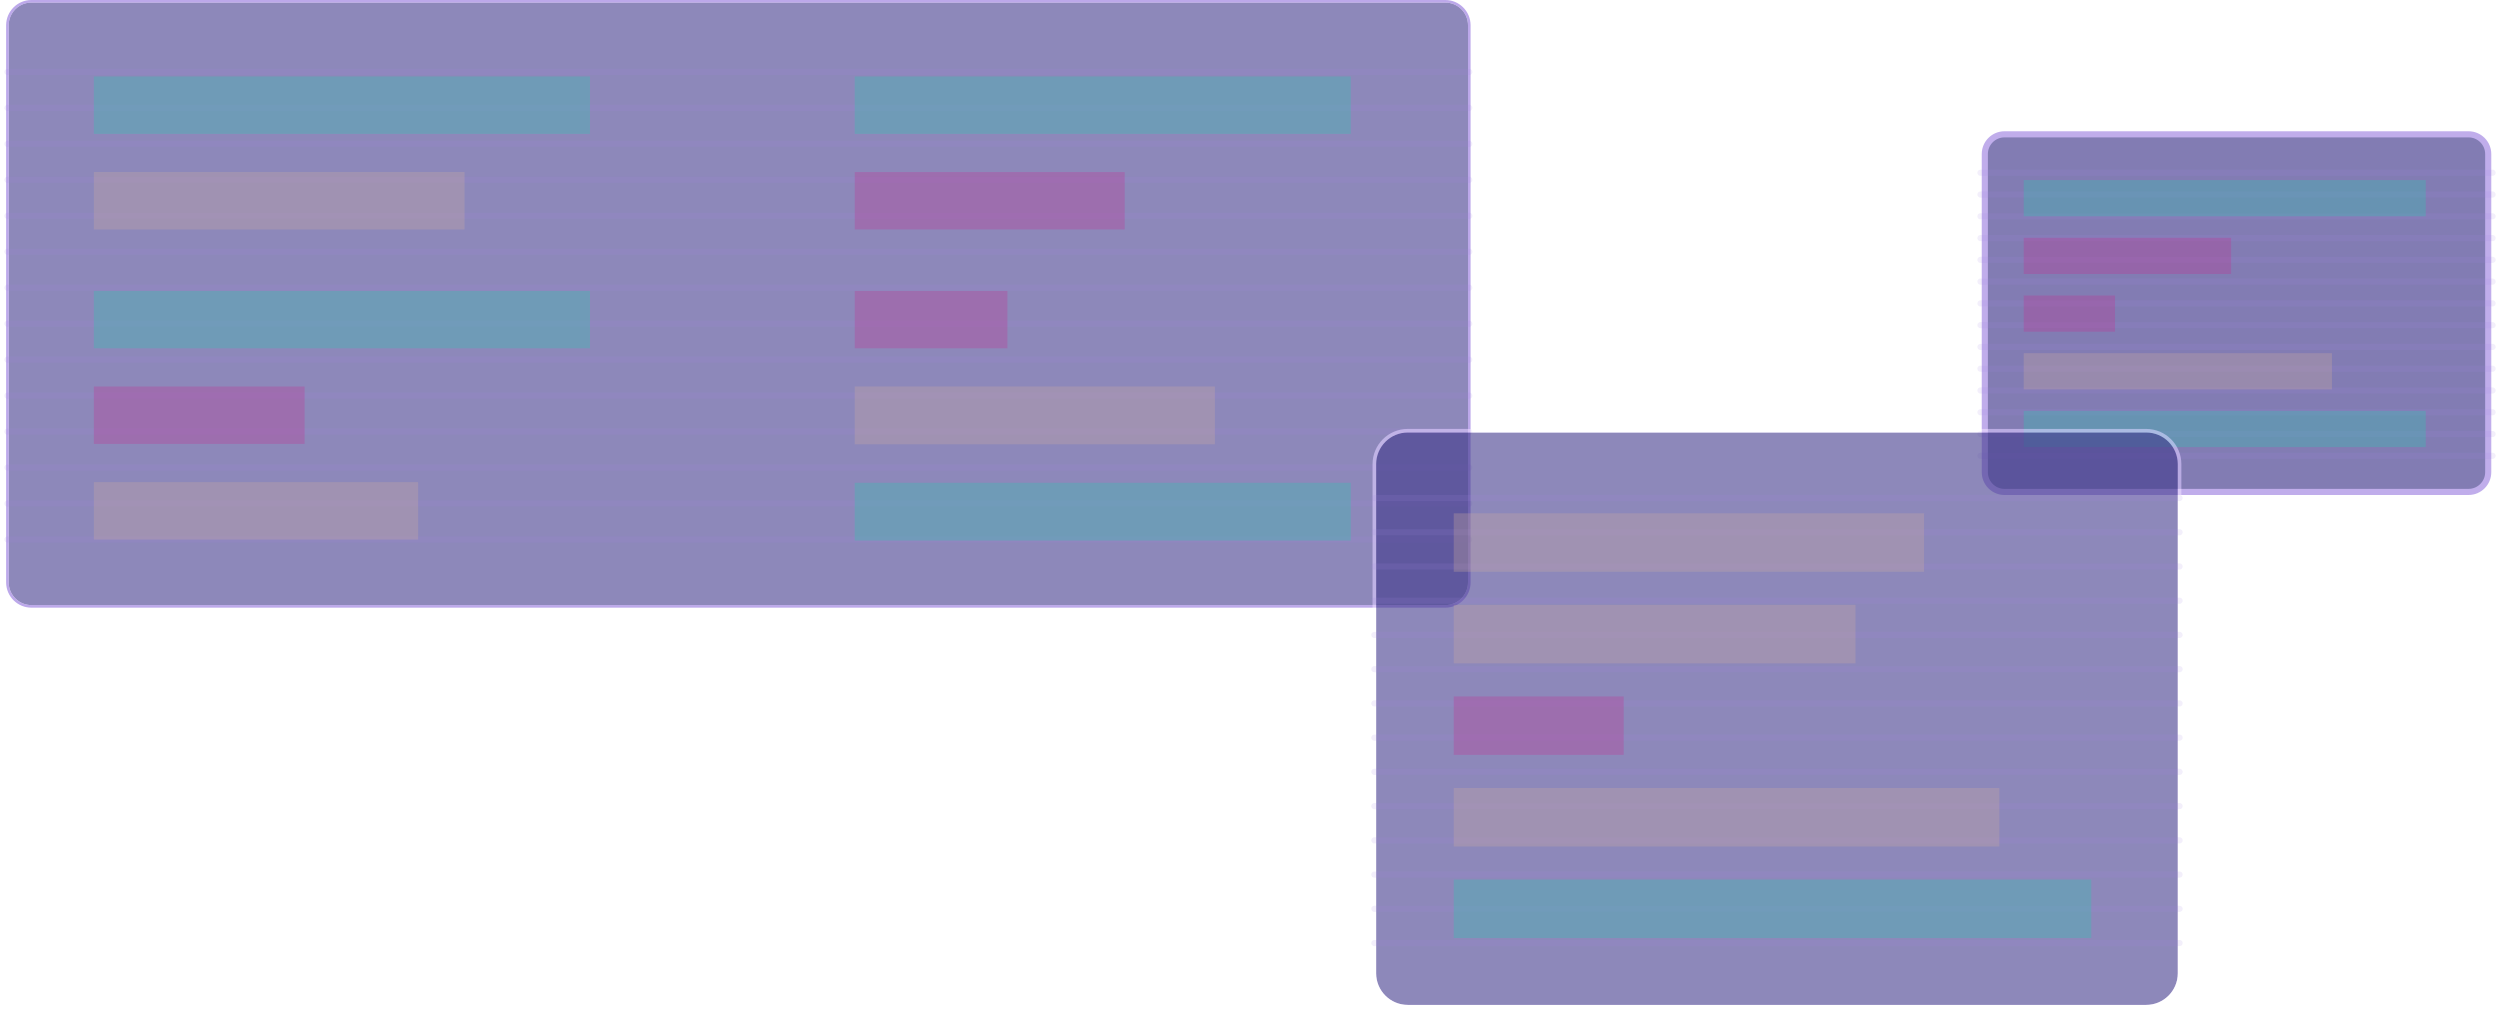
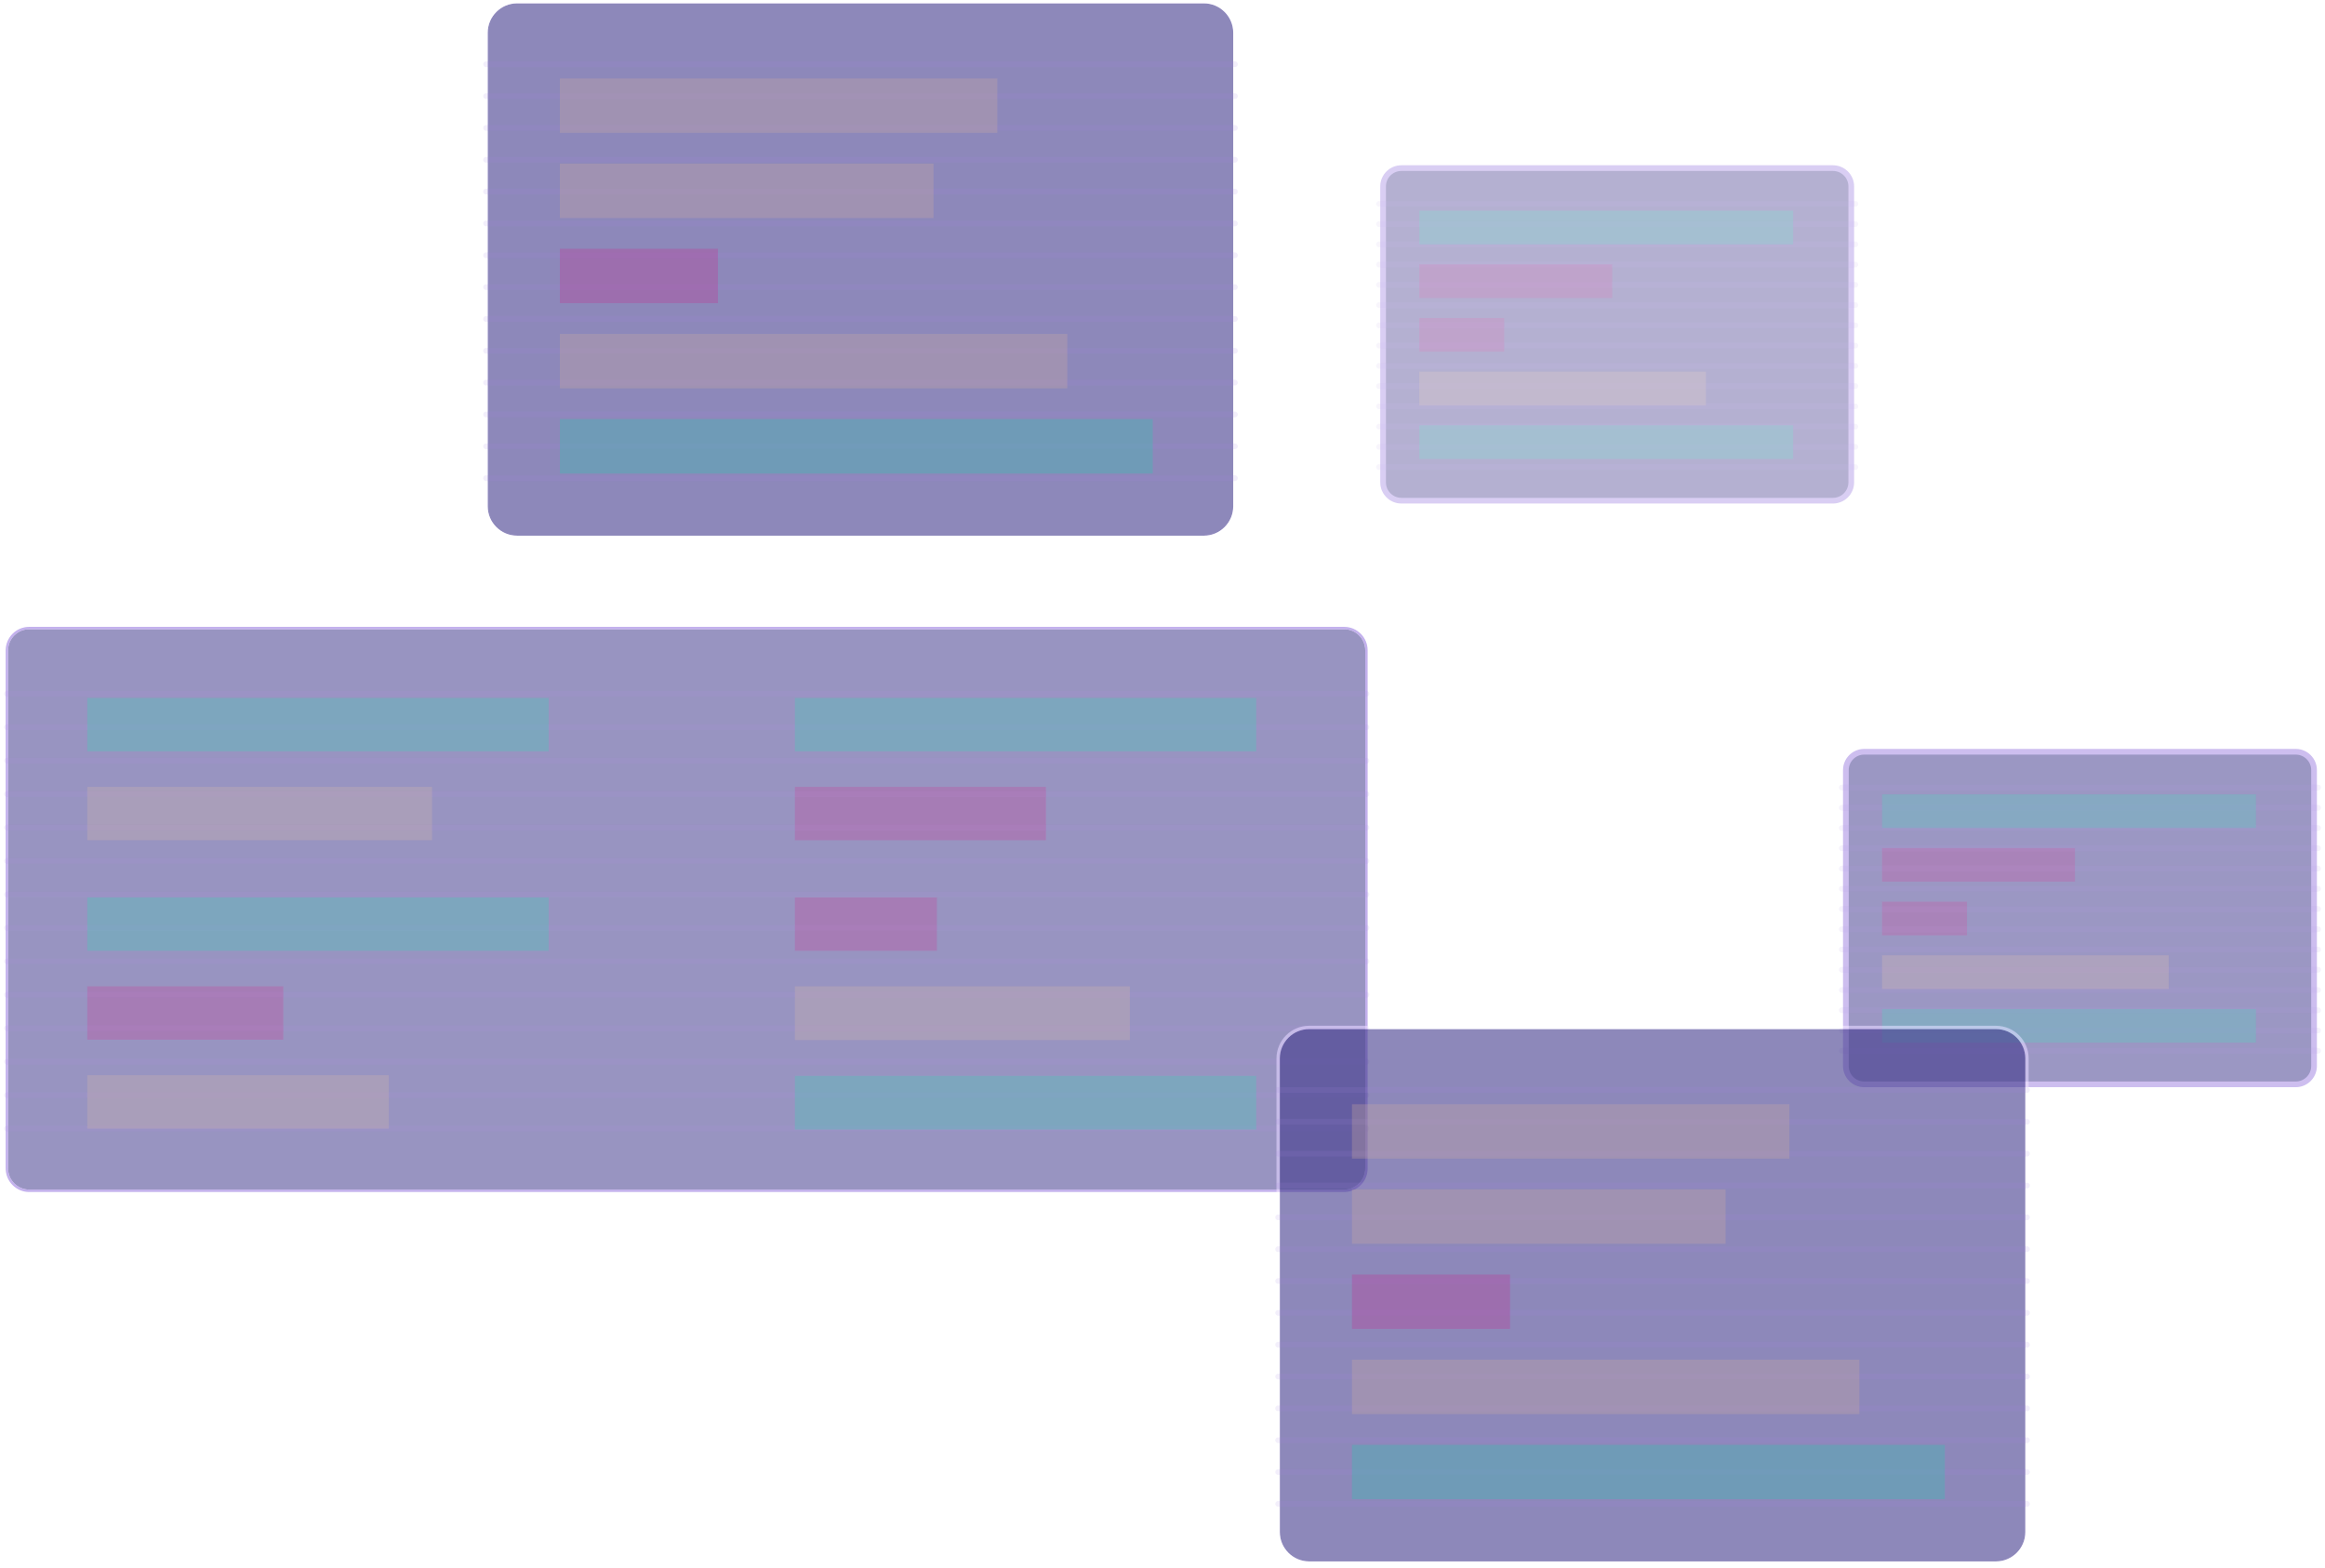
- <svg xmlns="http://www.w3.org/2000/svg" width="408" height="165" viewBox="0 0 408 165" fill="none">
+ <svg xmlns="http://www.w3.org/2000/svg" width="408" height="275" viewBox="0 0 408 275" fill="none">
+   <g opacity="0.9">
+     <g opacity="0.6">
+       <path d="M239.579 114.124V205.047C239.579 207.089 237.918 208.752 235.874 208.752H5.126C3.084 208.752 1.421 207.089 1.421 205.047V114.124C1.421 112.082 3.084 110.421 5.126 110.421H235.874C237.918 110.421 239.579 112.082 239.579 114.124Z" fill="#41388C" />
+     </g>
+     <g opacity="0.7">
+       <path d="M235.874 110H5.126C2.85 110 1 111.85 1 114.124V205.047C1 207.322 2.85 209.173 5.126 209.173H235.874C238.149 209.173 240 207.322 240 205.047V114.124C240 111.85 238.149 110 235.874 110ZM239.579 205.047C239.579 207.089 237.918 208.752 235.874 208.752H5.126C3.084 208.752 1.421 207.089 1.421 205.047V114.124C1.421 112.082 3.084 110.421 5.126 110.421H235.874C237.918 110.421 239.579 112.082 239.579 114.124V205.047Z" fill="#9F83E1" />
+     </g>
+     <g opacity="0.13">
+       <g style="mix-blend-mode:screen">
+         <path d="M1.211 198.047H239.79" stroke="#9F83E1" stroke-linecap="round" stroke-linejoin="round" />
+       </g>
+       <g style="mix-blend-mode:screen">
+         <path d="M1.211 192.177H239.79" stroke="#9F83E1" stroke-linecap="round" stroke-linejoin="round" />
+       </g>
+       <g style="mix-blend-mode:screen">
+         <path d="M1.211 186.308H239.79" stroke="#9F83E1" stroke-linecap="round" stroke-linejoin="round" />
+       </g>
+       <g style="mix-blend-mode:screen">
+         <path d="M1.211 180.439H239.79" stroke="#9F83E1" stroke-linecap="round" stroke-linejoin="round" />
+       </g>
+       <g style="mix-blend-mode:screen">
+         <path d="M1.211 174.569H239.79" stroke="#9F83E1" stroke-linecap="round" stroke-linejoin="round" />
+       </g>
+       <g style="mix-blend-mode:screen">
+         <path d="M1.211 168.7H239.79" stroke="#9F83E1" stroke-linecap="round" stroke-linejoin="round" />
+       </g>
+       <g style="mix-blend-mode:screen">
+         <path d="M1.211 162.831H239.79" stroke="#9F83E1" stroke-linecap="round" stroke-linejoin="round" />
+       </g>
+       <g style="mix-blend-mode:screen">
+         <path d="M1.211 156.961H239.79" stroke="#9F83E1" stroke-linecap="round" stroke-linejoin="round" />
+       </g>
+       <g style="mix-blend-mode:screen">
+         <path d="M1.211 151.092H239.79" stroke="#9F83E1" stroke-linecap="round" stroke-linejoin="round" />
+       </g>
+       <g style="mix-blend-mode:screen">
+         <path d="M1.211 145.223H239.79" stroke="#9F83E1" stroke-linecap="round" stroke-linejoin="round" />
+       </g>
+       <g style="mix-blend-mode:screen">
+         <path d="M1.211 139.353H239.79" stroke="#9F83E1" stroke-linecap="round" stroke-linejoin="round" />
+       </g>
+       <g style="mix-blend-mode:screen">
+         <path d="M1.211 133.484H239.79" stroke="#9F83E1" stroke-linecap="round" stroke-linejoin="round" />
+       </g>
+       <g style="mix-blend-mode:screen">
+         <path d="M1.211 127.614H239.79" stroke="#9F83E1" stroke-linecap="round" stroke-linejoin="round" />
+       </g>
+       <g style="mix-blend-mode:screen">
+         <path d="M1.211 121.745H239.79" stroke="#9F83E1" stroke-linecap="round" stroke-linejoin="round" />
+       </g>
+     </g>
+     <g opacity="0.3">
+       <path d="M68.235 188.681H15.32V198.049H68.235V188.681Z" fill="#CCAB9E" />
+       <g style="mix-blend-mode:hard-light">
+         <path d="M96.281 157.477H15.32V166.845H96.281V157.477Z" fill="#28CAAF" />
+       </g>
+       <path d="M75.809 138.08H15.32V147.448H75.809V138.08Z" fill="#CCAB9E" />
+       <g style="mix-blend-mode:hard-light">
+         <path d="M96.281 122.48H15.32V131.848H96.281V122.48Z" fill="#28CAAF" />
+       </g>
+       <g style="mix-blend-mode:hard-light" opacity="0.9">
+         <path d="M49.715 173.079H15.32V182.447H49.715V173.079Z" fill="#CA288F" />
+       </g>
+       <g style="mix-blend-mode:hard-light" opacity="0.9">
+         <path d="M183.551 138.08H139.49V147.448H183.551V138.08Z" fill="#CA288F" />
+       </g>
+       <g style="mix-blend-mode:hard-light" opacity="0.9">
+         <path d="M164.41 157.477H139.49V166.845H164.41V157.477Z" fill="#CA288F" />
+       </g>
+       <g style="mix-blend-mode:hard-light">
+         <path d="M220.451 122.48H139.49V131.848H220.451V122.48Z" fill="#28CAAF" />
+       </g>
+       <g style="mix-blend-mode:hard-light">
+         <path d="M220.451 188.788H139.49V198.22H220.451V188.788Z" fill="#28CAAF" />
+       </g>
+       <path d="M198.266 173.079H139.49V182.51H198.266V173.079Z" fill="#CCAB9E" />
+     </g>
+   </g>
+   <g opacity="0.8">
+     <g opacity="0.66">
+       <path d="M406.078 135.132V187.071C406.078 188.841 404.636 190.283 402.866 190.283H327.132C325.362 190.283 323.922 188.841 323.922 187.071V135.132C323.922 133.362 325.362 131.922 327.132 131.922H402.866C404.636 131.922 406.078 133.362 406.078 135.132Z" fill="#41388C" stroke="#9F83E1" />
+     </g>
+     <path opacity="0.13" d="M323.211 184.386H406.789" stroke="#9F83E1" stroke-linecap="round" stroke-linejoin="round" />
+     <path opacity="0.13" d="M323.211 180.832H406.789" stroke="#9F83E1" stroke-linecap="round" stroke-linejoin="round" />
+     <path opacity="0.13" d="M323.211 177.28H406.789" stroke="#9F83E1" stroke-linecap="round" stroke-linejoin="round" />
+     <path opacity="0.13" d="M323.211 173.727H406.789" stroke="#9F83E1" stroke-linecap="round" stroke-linejoin="round" />
+     <path opacity="0.13" d="M323.211 170.173H406.789" stroke="#9F83E1" stroke-linecap="round" stroke-linejoin="round" />
+     <path opacity="0.13" d="M323.211 166.621H406.789" stroke="#9F83E1" stroke-linecap="round" stroke-linejoin="round" />
+     <path opacity="0.13" d="M323.211 163.067H406.789" stroke="#9F83E1" stroke-linecap="round" stroke-linejoin="round" />
+     <path opacity="0.13" d="M323.211 159.513H406.789" stroke="#9F83E1" stroke-linecap="round" stroke-linejoin="round" />
+     <path opacity="0.13" d="M323.211 155.959H406.789" stroke="#9F83E1" stroke-linecap="round" stroke-linejoin="round" />
+     <path opacity="0.13" d="M323.211 152.408H406.789" stroke="#9F83E1" stroke-linecap="round" stroke-linejoin="round" />
+     <path opacity="0.13" d="M323.211 148.854H406.789" stroke="#9F83E1" stroke-linecap="round" stroke-linejoin="round" />
+     <path opacity="0.13" d="M323.211 145.3H406.789" stroke="#9F83E1" stroke-linecap="round" stroke-linejoin="round" />
+     <path opacity="0.13" d="M323.211 141.748H406.789" stroke="#9F83E1" stroke-linecap="round" stroke-linejoin="round" />
+     <path opacity="0.13" d="M323.211 138.194H406.789" stroke="#9F83E1" stroke-linecap="round" stroke-linejoin="round" />
+     <g opacity="0.3">
+       <g style="mix-blend-mode:hard-light">
+         <path d="M395.879 177.057H330.272V182.965H395.879V177.057Z" fill="#28CAAF" />
+       </g>
+       <path d="M380.573 167.642H330.272V173.549H380.573V167.642Z" fill="#CCAB9E" />
+       <g style="mix-blend-mode:hard-light" opacity="0.9">
+         <path d="M345.173 158.225H330.272V164.132H345.173V158.225Z" fill="#CA288F" />
+       </g>
+       <g style="mix-blend-mode:hard-light" opacity="0.9">
+         <path d="M364.126 148.809H330.272V154.717H364.126V148.809Z" fill="#CA288F" />
+       </g>
+       <g style="mix-blend-mode:hard-light">
+         <path d="M395.879 139.392H330.272V145.3H395.879V139.392Z" fill="#28CAAF" />
+       </g>
+     </g>
+   </g>
  <g opacity="0.6">
-     <path d="M239.579 4.124V95.047C239.579 97.089 237.918 98.752 235.874 98.752H5.126C3.084 98.752 1.421 97.089 1.421 95.047V4.124C1.421 2.082 3.084 0.421 5.126 0.421H235.874C237.918 0.421 239.579 2.082 239.579 4.124Z" fill="#41388C" />
-   </g>
-   <g opacity="0.7">
-     <path d="M235.874 0H5.126C2.85 0 1 1.85 1 4.124V95.047C1 97.323 2.85 99.173 5.126 99.173H235.874C238.149 99.173 240 97.323 240 95.047V4.124C240 1.85 238.149 0 235.874 0ZM239.579 95.047C239.579 97.089 237.918 98.752 235.874 98.752H5.126C3.084 98.752 1.421 97.089 1.421 95.047V4.124C1.421 2.082 3.084 0.421 5.126 0.421H235.874C237.918 0.421 239.579 2.082 239.579 4.124V95.047Z" fill="#9F83E1" />
+     <g opacity="0.66">
+       <path d="M324.867 32.71V84.649C324.867 86.419 323.425 87.861 321.655 87.861H245.921C244.152 87.861 242.711 86.419 242.711 84.649V32.71C242.711 30.94 244.151 29.5 245.921 29.5H321.655C323.425 29.5 324.867 30.941 324.867 32.71Z" fill="#41388C" stroke="#9F83E1" />
+     </g>
+     <path opacity="0.13" d="M242 81.964H325.578" stroke="#9F83E1" stroke-linecap="round" stroke-linejoin="round" />
+     <path opacity="0.13" d="M242 78.41H325.578" stroke="#9F83E1" stroke-linecap="round" stroke-linejoin="round" />
+     <path opacity="0.13" d="M242 74.859H325.578" stroke="#9F83E1" stroke-linecap="round" stroke-linejoin="round" />
+     <path opacity="0.13" d="M242 71.305H325.578" stroke="#9F83E1" stroke-linecap="round" stroke-linejoin="round" />
+     <path opacity="0.13" d="M242 67.751H325.578" stroke="#9F83E1" stroke-linecap="round" stroke-linejoin="round" />
+     <path opacity="0.13" d="M242 64.199H325.578" stroke="#9F83E1" stroke-linecap="round" stroke-linejoin="round" />
+     <path opacity="0.13" d="M242 60.645H325.578" stroke="#9F83E1" stroke-linecap="round" stroke-linejoin="round" />
+     <path opacity="0.13" d="M242 57.091H325.578" stroke="#9F83E1" stroke-linecap="round" stroke-linejoin="round" />
+     <path opacity="0.13" d="M242 53.538H325.578" stroke="#9F83E1" stroke-linecap="round" stroke-linejoin="round" />
+     <path opacity="0.13" d="M242 49.986H325.578" stroke="#9F83E1" stroke-linecap="round" stroke-linejoin="round" />
+     <path opacity="0.13" d="M242 46.432H325.578" stroke="#9F83E1" stroke-linecap="round" stroke-linejoin="round" />
+     <path opacity="0.13" d="M242 42.878H325.578" stroke="#9F83E1" stroke-linecap="round" stroke-linejoin="round" />
+     <path opacity="0.13" d="M242 39.326H325.578" stroke="#9F83E1" stroke-linecap="round" stroke-linejoin="round" />
+     <path opacity="0.13" d="M242 35.772H325.578" stroke="#9F83E1" stroke-linecap="round" stroke-linejoin="round" />
+     <g opacity="0.3">
+       <g style="mix-blend-mode:hard-light">
+         <path d="M314.668 74.635H249.061V80.543H314.668V74.635Z" fill="#28CAAF" />
+       </g>
+       <path d="M299.362 65.22H249.061V71.128H299.362V65.22Z" fill="#CCAB9E" />
+       <g style="mix-blend-mode:hard-light" opacity="0.9">
+         <path d="M263.962 55.803H249.061V61.71H263.962V55.803Z" fill="#CA288F" />
+       </g>
+       <g style="mix-blend-mode:hard-light" opacity="0.9">
+         <path d="M282.915 46.388H249.061V52.295H282.915V46.388Z" fill="#CA288F" />
+       </g>
+       <g style="mix-blend-mode:hard-light">
+         <path d="M314.668 36.97H249.061V42.878H314.668V36.97Z" fill="#28CAAF" />
+       </g>
+     </g>
+   </g>
+   <g opacity="0.6">
+     <path d="M355.414 185.741V268.848C355.414 271.689 353.103 274 350.262 274H229.741C226.9 274 224.586 271.689 224.586 268.848V185.741C224.586 182.9 226.9 180.586 229.741 180.586H350.262C353.103 180.586 355.414 182.9 355.414 185.741Z" fill="#41388C" />
+   </g>
+   <g style="mix-blend-mode:screen" opacity="0.7">
+     <path d="M350.262 180H229.741C226.575 180 224 182.575 224 185.741V268.848C224 272.012 226.575 274.586 229.741 274.586H350.262C353.425 274.586 356 272.012 356 268.848V185.741C356 182.575 353.425 180 350.262 180ZM355.414 268.848C355.414 271.689 353.103 274 350.262 274H229.741C226.9 274 224.586 271.689 224.586 268.848V185.741C224.586 182.9 226.9 180.586 229.741 180.586H350.262C353.103 180.586 355.414 182.9 355.414 185.741V268.848Z" fill="#9F83E1" />
  </g>
  <g opacity="0.13">
    <g style="mix-blend-mode:screen">
-       <path d="M1.211 88.047H239.79" stroke="#9F83E1" stroke-linecap="round" stroke-linejoin="round" />
-     </g>
-     <g style="mix-blend-mode:screen">
-       <path d="M1.211 82.177H239.79" stroke="#9F83E1" stroke-linecap="round" stroke-linejoin="round" />
-     </g>
-     <g style="mix-blend-mode:screen">
-       <path d="M1.211 76.308H239.79" stroke="#9F83E1" stroke-linecap="round" stroke-linejoin="round" />
-     </g>
-     <g style="mix-blend-mode:screen">
-       <path d="M1.211 70.439H239.79" stroke="#9F83E1" stroke-linecap="round" stroke-linejoin="round" />
-     </g>
-     <g style="mix-blend-mode:screen">
-       <path d="M1.211 64.569H239.79" stroke="#9F83E1" stroke-linecap="round" stroke-linejoin="round" />
-     </g>
-     <g style="mix-blend-mode:screen">
-       <path d="M1.211 58.7H239.79" stroke="#9F83E1" stroke-linecap="round" stroke-linejoin="round" />
-     </g>
-     <g style="mix-blend-mode:screen">
-       <path d="M1.211 52.831H239.79" stroke="#9F83E1" stroke-linecap="round" stroke-linejoin="round" />
-     </g>
-     <g style="mix-blend-mode:screen">
-       <path d="M1.211 46.961H239.79" stroke="#9F83E1" stroke-linecap="round" stroke-linejoin="round" />
-     </g>
-     <g style="mix-blend-mode:screen">
-       <path d="M1.211 41.092H239.79" stroke="#9F83E1" stroke-linecap="round" stroke-linejoin="round" />
-     </g>
-     <g style="mix-blend-mode:screen">
-       <path d="M1.211 35.222H239.79" stroke="#9F83E1" stroke-linecap="round" stroke-linejoin="round" />
-     </g>
-     <g style="mix-blend-mode:screen">
-       <path d="M1.211 29.353H239.79" stroke="#9F83E1" stroke-linecap="round" stroke-linejoin="round" />
-     </g>
-     <g style="mix-blend-mode:screen">
-       <path d="M1.211 23.484H239.79" stroke="#9F83E1" stroke-linecap="round" stroke-linejoin="round" />
-     </g>
-     <g style="mix-blend-mode:screen">
-       <path d="M1.211 17.614H239.79" stroke="#9F83E1" stroke-linecap="round" stroke-linejoin="round" />
-     </g>
-     <g style="mix-blend-mode:screen">
-       <path d="M1.211 11.745H239.79" stroke="#9F83E1" stroke-linecap="round" stroke-linejoin="round" />
-     </g>
-   </g>
-   <g opacity="0.3">
-     <path d="M68.235 78.681H15.32V88.049H68.235V78.681Z" fill="#CCAB9E" />
-     <g style="mix-blend-mode:hard-light">
-       <path d="M96.281 47.477H15.32V56.845H96.281V47.477Z" fill="#28CAAF" />
-     </g>
-     <path d="M75.809 28.079H15.32V37.448H75.809V28.079Z" fill="#CCAB9E" />
-     <g style="mix-blend-mode:hard-light">
-       <path d="M96.281 12.48H15.32V21.848H96.281V12.48Z" fill="#28CAAF" />
-     </g>
-     <g style="mix-blend-mode:hard-light" opacity="0.9">
-       <path d="M49.715 63.079H15.32V72.447H49.715V63.079Z" fill="#CA288F" />
-     </g>
-     <g style="mix-blend-mode:hard-light" opacity="0.9">
-       <path d="M183.551 28.079H139.49V37.448H183.551V28.079Z" fill="#CA288F" />
-     </g>
-     <g style="mix-blend-mode:hard-light" opacity="0.9">
-       <path d="M164.41 47.477H139.49V56.845H164.41V47.477Z" fill="#CA288F" />
-     </g>
-     <g style="mix-blend-mode:hard-light">
-       <path d="M220.451 12.48H139.49V21.848H220.451V12.48Z" fill="#28CAAF" />
-     </g>
-     <g style="mix-blend-mode:hard-light">
-       <path d="M220.451 78.788H139.49V88.219H220.451V78.788Z" fill="#28CAAF" />
-     </g>
-     <path d="M198.266 63.079H139.49V72.51H198.266V63.079Z" fill="#CCAB9E" />
-   </g>
-   <g opacity="0.66">
-     <path d="M406.078 25.132V77.071C406.078 78.841 404.636 80.283 402.866 80.283H327.132C325.362 80.283 323.922 78.841 323.922 77.071V25.132C323.922 23.362 325.362 21.922 327.132 21.922H402.866C404.636 21.922 406.078 23.363 406.078 25.132Z" fill="#41388C" stroke="#9F83E1" />
-   </g>
-   <path opacity="0.13" d="M323.211 74.386H406.789" stroke="#9F83E1" stroke-linecap="round" stroke-linejoin="round" />
-   <path opacity="0.13" d="M323.211 70.832H406.789" stroke="#9F83E1" stroke-linecap="round" stroke-linejoin="round" />
-   <path opacity="0.13" d="M323.211 67.281H406.789" stroke="#9F83E1" stroke-linecap="round" stroke-linejoin="round" />
-   <path opacity="0.13" d="M323.211 63.727H406.789" stroke="#9F83E1" stroke-linecap="round" stroke-linejoin="round" />
-   <path opacity="0.13" d="M323.211 60.173H406.789" stroke="#9F83E1" stroke-linecap="round" stroke-linejoin="round" />
-   <path opacity="0.13" d="M323.211 56.621H406.789" stroke="#9F83E1" stroke-linecap="round" stroke-linejoin="round" />
-   <path opacity="0.13" d="M323.211 53.067H406.789" stroke="#9F83E1" stroke-linecap="round" stroke-linejoin="round" />
-   <path opacity="0.13" d="M323.211 49.513H406.789" stroke="#9F83E1" stroke-linecap="round" stroke-linejoin="round" />
-   <path opacity="0.13" d="M323.211 45.959H406.789" stroke="#9F83E1" stroke-linecap="round" stroke-linejoin="round" />
-   <path opacity="0.13" d="M323.211 42.408H406.789" stroke="#9F83E1" stroke-linecap="round" stroke-linejoin="round" />
-   <path opacity="0.13" d="M323.211 38.854H406.789" stroke="#9F83E1" stroke-linecap="round" stroke-linejoin="round" />
-   <path opacity="0.13" d="M323.211 35.3H406.789" stroke="#9F83E1" stroke-linecap="round" stroke-linejoin="round" />
-   <path opacity="0.13" d="M323.211 31.748H406.789" stroke="#9F83E1" stroke-linecap="round" stroke-linejoin="round" />
-   <path opacity="0.13" d="M323.211 28.194H406.789" stroke="#9F83E1" stroke-linecap="round" stroke-linejoin="round" />
-   <g opacity="0.3">
-     <g style="mix-blend-mode:hard-light">
-       <path d="M395.879 67.057H330.272V72.965H395.879V67.057Z" fill="#28CAAF" />
-     </g>
-     <path d="M380.573 57.642H330.272V63.549H380.573V57.642Z" fill="#CCAB9E" />
-     <g style="mix-blend-mode:hard-light" opacity="0.9">
-       <path d="M345.173 48.224H330.272V54.132H345.173V48.224Z" fill="#CA288F" />
-     </g>
-     <g style="mix-blend-mode:hard-light" opacity="0.9">
-       <path d="M364.126 38.809H330.272V44.717H364.126V38.809Z" fill="#CA288F" />
-     </g>
-     <g style="mix-blend-mode:hard-light">
-       <path d="M395.879 29.392H330.272V35.3H395.879V29.392Z" fill="#28CAAF" />
-     </g>
-   </g>
-   <g opacity="0.6">
-     <path d="M355.414 75.741V158.848C355.414 161.689 353.103 164 350.262 164H229.741C226.9 164 224.586 161.689 224.586 158.848V75.741C224.586 72.9 226.9 70.586 229.741 70.586H350.262C353.103 70.586 355.414 72.9 355.414 75.741Z" fill="#41388C" />
-   </g>
-   <g style="mix-blend-mode:screen" opacity="0.7">
-     <path d="M350.262 70H229.741C226.575 70 224 72.575 224 75.741V158.848C224 162.012 226.575 164.586 229.741 164.586H350.262C353.425 164.586 356 162.012 356 158.848V75.741C356 72.575 353.425 70 350.262 70ZM355.414 158.848C355.414 161.689 353.103 164 350.262 164H229.741C226.9 164 224.586 161.689 224.586 158.848V75.741C224.586 72.9 226.9 70.586 229.741 70.586H350.262C353.103 70.586 355.414 72.9 355.414 75.741V158.848Z" fill="#9F83E1" />
-   </g>
-   <g opacity="0.13">
-     <g style="mix-blend-mode:screen">
-       <path d="M224.293 153.904H355.707" stroke="#9F83E1" stroke-linecap="round" stroke-linejoin="round" />
-     </g>
-     <g style="mix-blend-mode:screen">
-       <path d="M224.293 148.319H355.707" stroke="#9F83E1" stroke-linecap="round" stroke-linejoin="round" />
-     </g>
-     <g style="mix-blend-mode:screen">
-       <path d="M224.293 142.731H355.707" stroke="#9F83E1" stroke-linecap="round" stroke-linejoin="round" />
-     </g>
-     <g style="mix-blend-mode:screen">
-       <path d="M224.293 137.145H355.707" stroke="#9F83E1" stroke-linecap="round" stroke-linejoin="round" />
-     </g>
-     <g style="mix-blend-mode:screen">
-       <path d="M224.293 131.557H355.707" stroke="#9F83E1" stroke-linecap="round" stroke-linejoin="round" />
-     </g>
-     <g style="mix-blend-mode:screen">
-       <path d="M224.293 125.969H355.707" stroke="#9F83E1" stroke-linecap="round" stroke-linejoin="round" />
-     </g>
-     <g style="mix-blend-mode:screen">
-       <path d="M224.293 120.383H355.707" stroke="#9F83E1" stroke-linecap="round" stroke-linejoin="round" />
-     </g>
-     <g style="mix-blend-mode:screen">
-       <path d="M224.293 114.795H355.707" stroke="#9F83E1" stroke-linecap="round" stroke-linejoin="round" />
-     </g>
-     <g style="mix-blend-mode:screen">
-       <path d="M224.293 109.209H355.707" stroke="#9F83E1" stroke-linecap="round" stroke-linejoin="round" />
-     </g>
-     <g style="mix-blend-mode:screen">
-       <path d="M224.293 103.621H355.707" stroke="#9F83E1" stroke-linecap="round" stroke-linejoin="round" />
-     </g>
-     <g style="mix-blend-mode:screen">
-       <path d="M224.293 98.036H355.707" stroke="#9F83E1" stroke-linecap="round" stroke-linejoin="round" />
-     </g>
-     <g style="mix-blend-mode:screen">
-       <path d="M224.293 92.447H355.707" stroke="#9F83E1" stroke-linecap="round" stroke-linejoin="round" />
-     </g>
-     <g style="mix-blend-mode:screen">
-       <path d="M224.293 86.862H355.707" stroke="#9F83E1" stroke-linecap="round" stroke-linejoin="round" />
-     </g>
-     <g style="mix-blend-mode:screen">
-       <path d="M224.293 81.273H355.707" stroke="#9F83E1" stroke-linecap="round" stroke-linejoin="round" />
+       <path d="M224.293 263.904H355.707" stroke="#9F83E1" stroke-linecap="round" stroke-linejoin="round" />
+     </g>
+     <g style="mix-blend-mode:screen">
+       <path d="M224.293 258.319H355.707" stroke="#9F83E1" stroke-linecap="round" stroke-linejoin="round" />
+     </g>
+     <g style="mix-blend-mode:screen">
+       <path d="M224.293 252.731H355.707" stroke="#9F83E1" stroke-linecap="round" stroke-linejoin="round" />
+     </g>
+     <g style="mix-blend-mode:screen">
+       <path d="M224.293 247.145H355.707" stroke="#9F83E1" stroke-linecap="round" stroke-linejoin="round" />
+     </g>
+     <g style="mix-blend-mode:screen">
+       <path d="M224.293 241.557H355.707" stroke="#9F83E1" stroke-linecap="round" stroke-linejoin="round" />
+     </g>
+     <g style="mix-blend-mode:screen">
+       <path d="M224.293 235.969H355.707" stroke="#9F83E1" stroke-linecap="round" stroke-linejoin="round" />
+     </g>
+     <g style="mix-blend-mode:screen">
+       <path d="M224.293 230.383H355.707" stroke="#9F83E1" stroke-linecap="round" stroke-linejoin="round" />
+     </g>
+     <g style="mix-blend-mode:screen">
+       <path d="M224.293 224.795H355.707" stroke="#9F83E1" stroke-linecap="round" stroke-linejoin="round" />
+     </g>
+     <g style="mix-blend-mode:screen">
+       <path d="M224.293 219.209H355.707" stroke="#9F83E1" stroke-linecap="round" stroke-linejoin="round" />
+     </g>
+     <g style="mix-blend-mode:screen">
+       <path d="M224.293 213.621H355.707" stroke="#9F83E1" stroke-linecap="round" stroke-linejoin="round" />
+     </g>
+     <g style="mix-blend-mode:screen">
+       <path d="M224.293 208.036H355.707" stroke="#9F83E1" stroke-linecap="round" stroke-linejoin="round" />
+     </g>
+     <g style="mix-blend-mode:screen">
+       <path d="M224.293 202.447H355.707" stroke="#9F83E1" stroke-linecap="round" stroke-linejoin="round" />
+     </g>
+     <g style="mix-blend-mode:screen">
+       <path d="M224.293 196.862H355.707" stroke="#9F83E1" stroke-linecap="round" stroke-linejoin="round" />
+     </g>
+     <g style="mix-blend-mode:screen">
+       <path d="M224.293 191.273H355.707" stroke="#9F83E1" stroke-linecap="round" stroke-linejoin="round" />
    </g>
  </g>
  <g opacity="0.3">
    <g style="mix-blend-mode:hard-light" opacity="0.9">
-       <path d="M264.987 113.658H237.25V123.201H264.987V113.658Z" fill="#CA288F" />
-     </g>
-     <path d="M326.289 128.602H237.25V138.144H326.289V128.602Z" fill="#CCAB9E" />
+       <path d="M264.987 223.658H237.25V233.201H264.987V223.658Z" fill="#CA288F" />
+     </g>
+     <path d="M326.289 238.602H237.25V248.144H326.289V238.602Z" fill="#CCAB9E" />
    <g style="mix-blend-mode:hard-light">
-       <path d="M341.294 143.548H237.25V153.09H341.294V143.548Z" fill="#28CAAF" />
-     </g>
-     <path d="M302.817 98.715H237.25V108.257H302.817V98.715Z" fill="#CCAB9E" />
-     <path d="M314.011 83.772H237.25V93.314H314.011V83.772Z" fill="#CCAB9E" />
+       <path d="M341.294 253.548H237.25V263.09H341.294V253.548Z" fill="#28CAAF" />
+     </g>
+     <path d="M302.817 208.715H237.25V218.257H302.817V208.715Z" fill="#CCAB9E" />
+     <path d="M314.011 193.772H237.25V203.314H314.011V193.772Z" fill="#CCAB9E" />
+   </g>
+   <g opacity="0.6">
+     <path d="M216.414 5.741V88.848C216.414 91.689 214.103 94 211.262 94H90.741C87.9 94 85.586 91.689 85.586 88.848V5.741C85.586 2.9 87.9 0.586 90.741 0.586H211.262C214.103 0.586 216.414 2.9 216.414 5.741Z" fill="#41388C" />
+   </g>
+   <g style="mix-blend-mode:screen" opacity="0.7">
+     <path d="M211.262 0H90.741C87.575 0 85 2.575 85 5.741V88.848C85 92.012 87.575 94.586 90.741 94.586H211.262C214.425 94.586 217 92.012 217 88.848V5.741C217 2.575 214.425 0 211.262 0ZM216.414 88.848C216.414 91.689 214.103 94 211.262 94H90.741C87.9 94 85.586 91.689 85.586 88.848V5.741C85.586 2.9 87.9 0.586 90.741 0.586H211.262C214.103 0.586 216.414 2.9 216.414 5.741V88.848Z" fill="#9F83E1" />
+   </g>
+   <g opacity="0.13">
+     <g style="mix-blend-mode:screen">
+       <path d="M85.293 83.904H216.707" stroke="#9F83E1" stroke-linecap="round" stroke-linejoin="round" />
+     </g>
+     <g style="mix-blend-mode:screen">
+       <path d="M85.293 78.319H216.707" stroke="#9F83E1" stroke-linecap="round" stroke-linejoin="round" />
+     </g>
+     <g style="mix-blend-mode:screen">
+       <path d="M85.293 72.731H216.707" stroke="#9F83E1" stroke-linecap="round" stroke-linejoin="round" />
+     </g>
+     <g style="mix-blend-mode:screen">
+       <path d="M85.293 67.145H216.707" stroke="#9F83E1" stroke-linecap="round" stroke-linejoin="round" />
+     </g>
+     <g style="mix-blend-mode:screen">
+       <path d="M85.293 61.557H216.707" stroke="#9F83E1" stroke-linecap="round" stroke-linejoin="round" />
+     </g>
+     <g style="mix-blend-mode:screen">
+       <path d="M85.293 55.969H216.707" stroke="#9F83E1" stroke-linecap="round" stroke-linejoin="round" />
+     </g>
+     <g style="mix-blend-mode:screen">
+       <path d="M85.293 50.383H216.707" stroke="#9F83E1" stroke-linecap="round" stroke-linejoin="round" />
+     </g>
+     <g style="mix-blend-mode:screen">
+       <path d="M85.293 44.795H216.707" stroke="#9F83E1" stroke-linecap="round" stroke-linejoin="round" />
+     </g>
+     <g style="mix-blend-mode:screen">
+       <path d="M85.293 39.209H216.707" stroke="#9F83E1" stroke-linecap="round" stroke-linejoin="round" />
+     </g>
+     <g style="mix-blend-mode:screen">
+       <path d="M85.293 33.621H216.707" stroke="#9F83E1" stroke-linecap="round" stroke-linejoin="round" />
+     </g>
+     <g style="mix-blend-mode:screen">
+       <path d="M85.293 28.036H216.707" stroke="#9F83E1" stroke-linecap="round" stroke-linejoin="round" />
+     </g>
+     <g style="mix-blend-mode:screen">
+       <path d="M85.293 22.447H216.707" stroke="#9F83E1" stroke-linecap="round" stroke-linejoin="round" />
+     </g>
+     <g style="mix-blend-mode:screen">
+       <path d="M85.293 16.862H216.707" stroke="#9F83E1" stroke-linecap="round" stroke-linejoin="round" />
+     </g>
+     <g style="mix-blend-mode:screen">
+       <path d="M85.293 11.273H216.707" stroke="#9F83E1" stroke-linecap="round" stroke-linejoin="round" />
+     </g>
+   </g>
+   <g opacity="0.3">
+     <g style="mix-blend-mode:hard-light" opacity="0.9">
+       <path d="M125.987 43.658H98.25V53.201H125.987V43.658Z" fill="#CA288F" />
+     </g>
+     <path d="M187.289 58.602H98.25V68.144H187.289V58.602Z" fill="#CCAB9E" />
+     <g style="mix-blend-mode:hard-light">
+       <path d="M202.294 73.548H98.25V83.09H202.294V73.548Z" fill="#28CAAF" />
+     </g>
+     <path d="M163.817 28.715H98.25V38.257H163.817V28.715Z" fill="#CCAB9E" />
+     <path d="M175.011 13.772H98.25V23.314H175.011V13.772Z" fill="#CCAB9E" />
  </g>
</svg>
